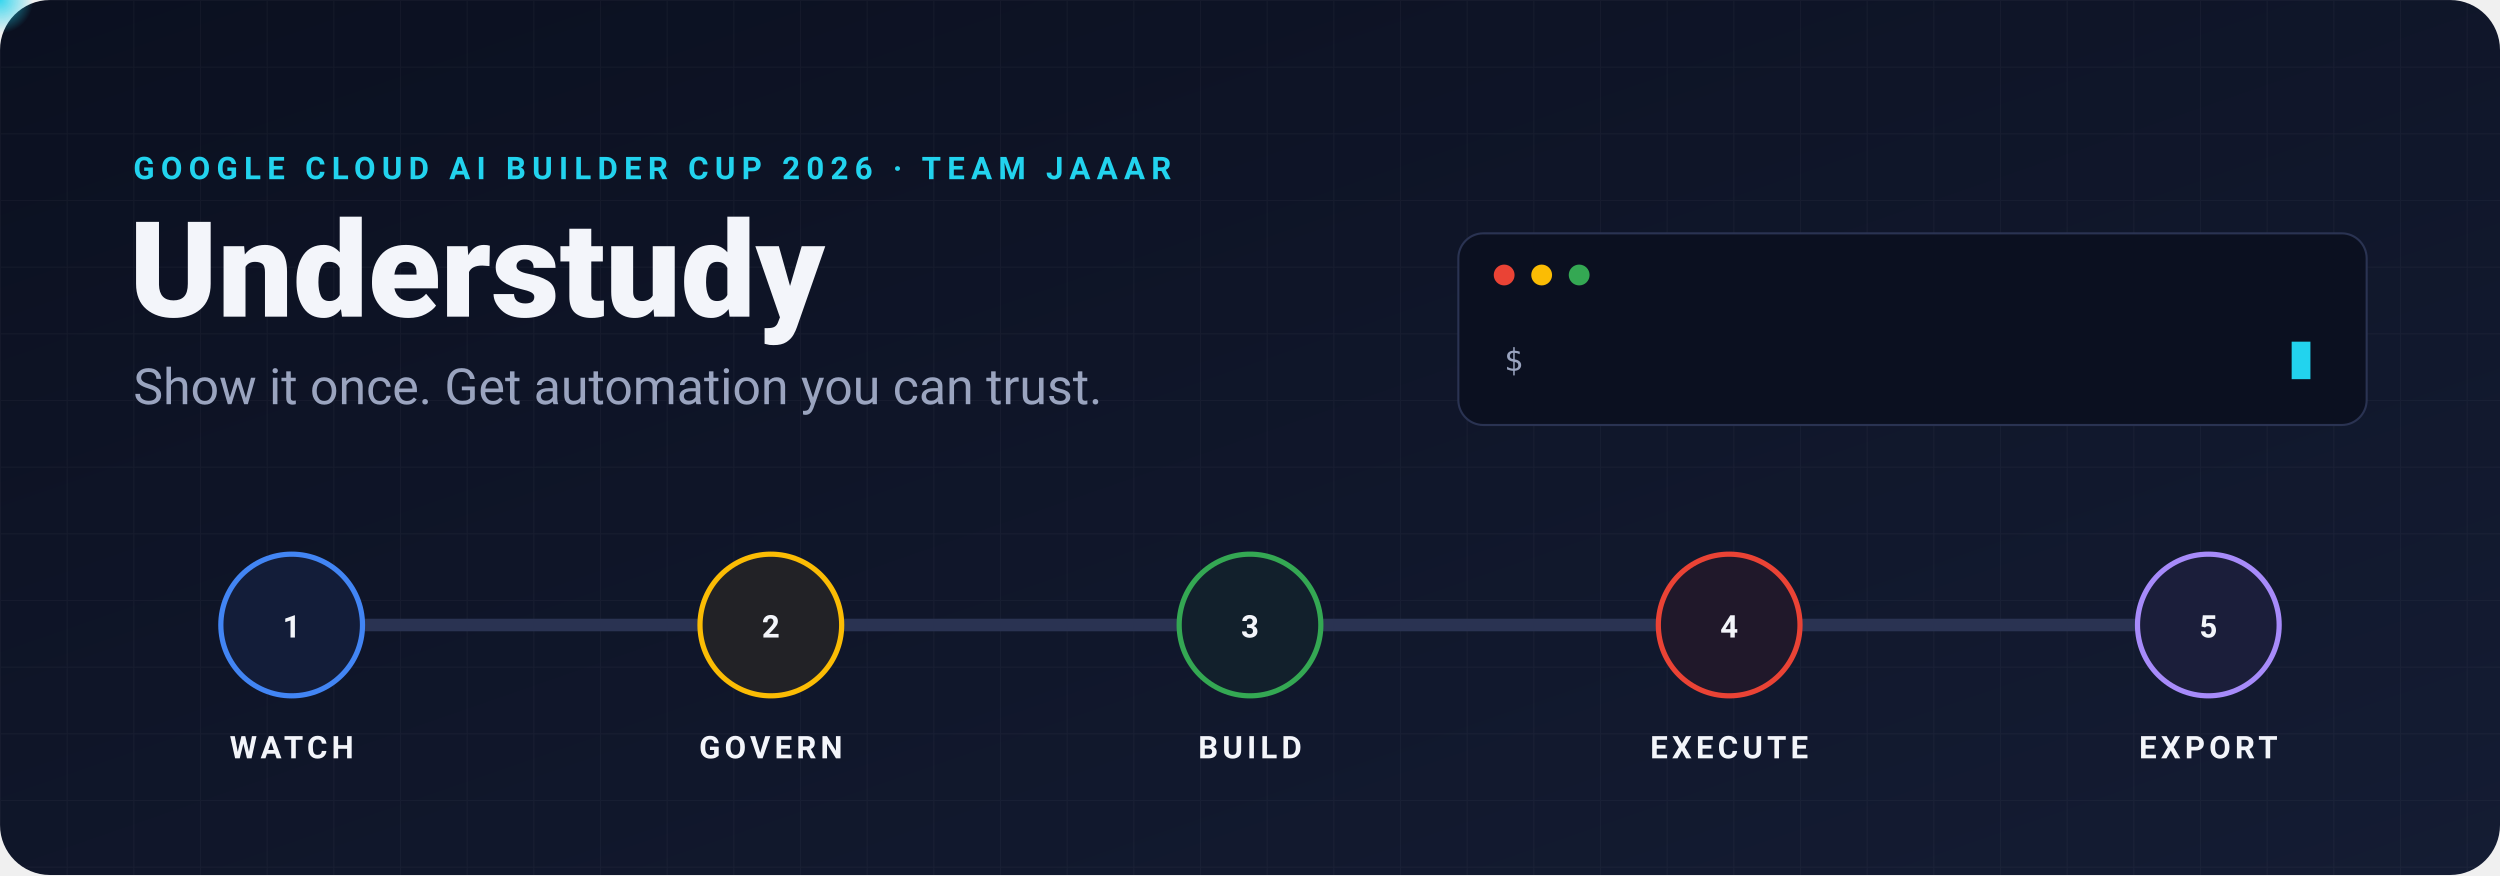
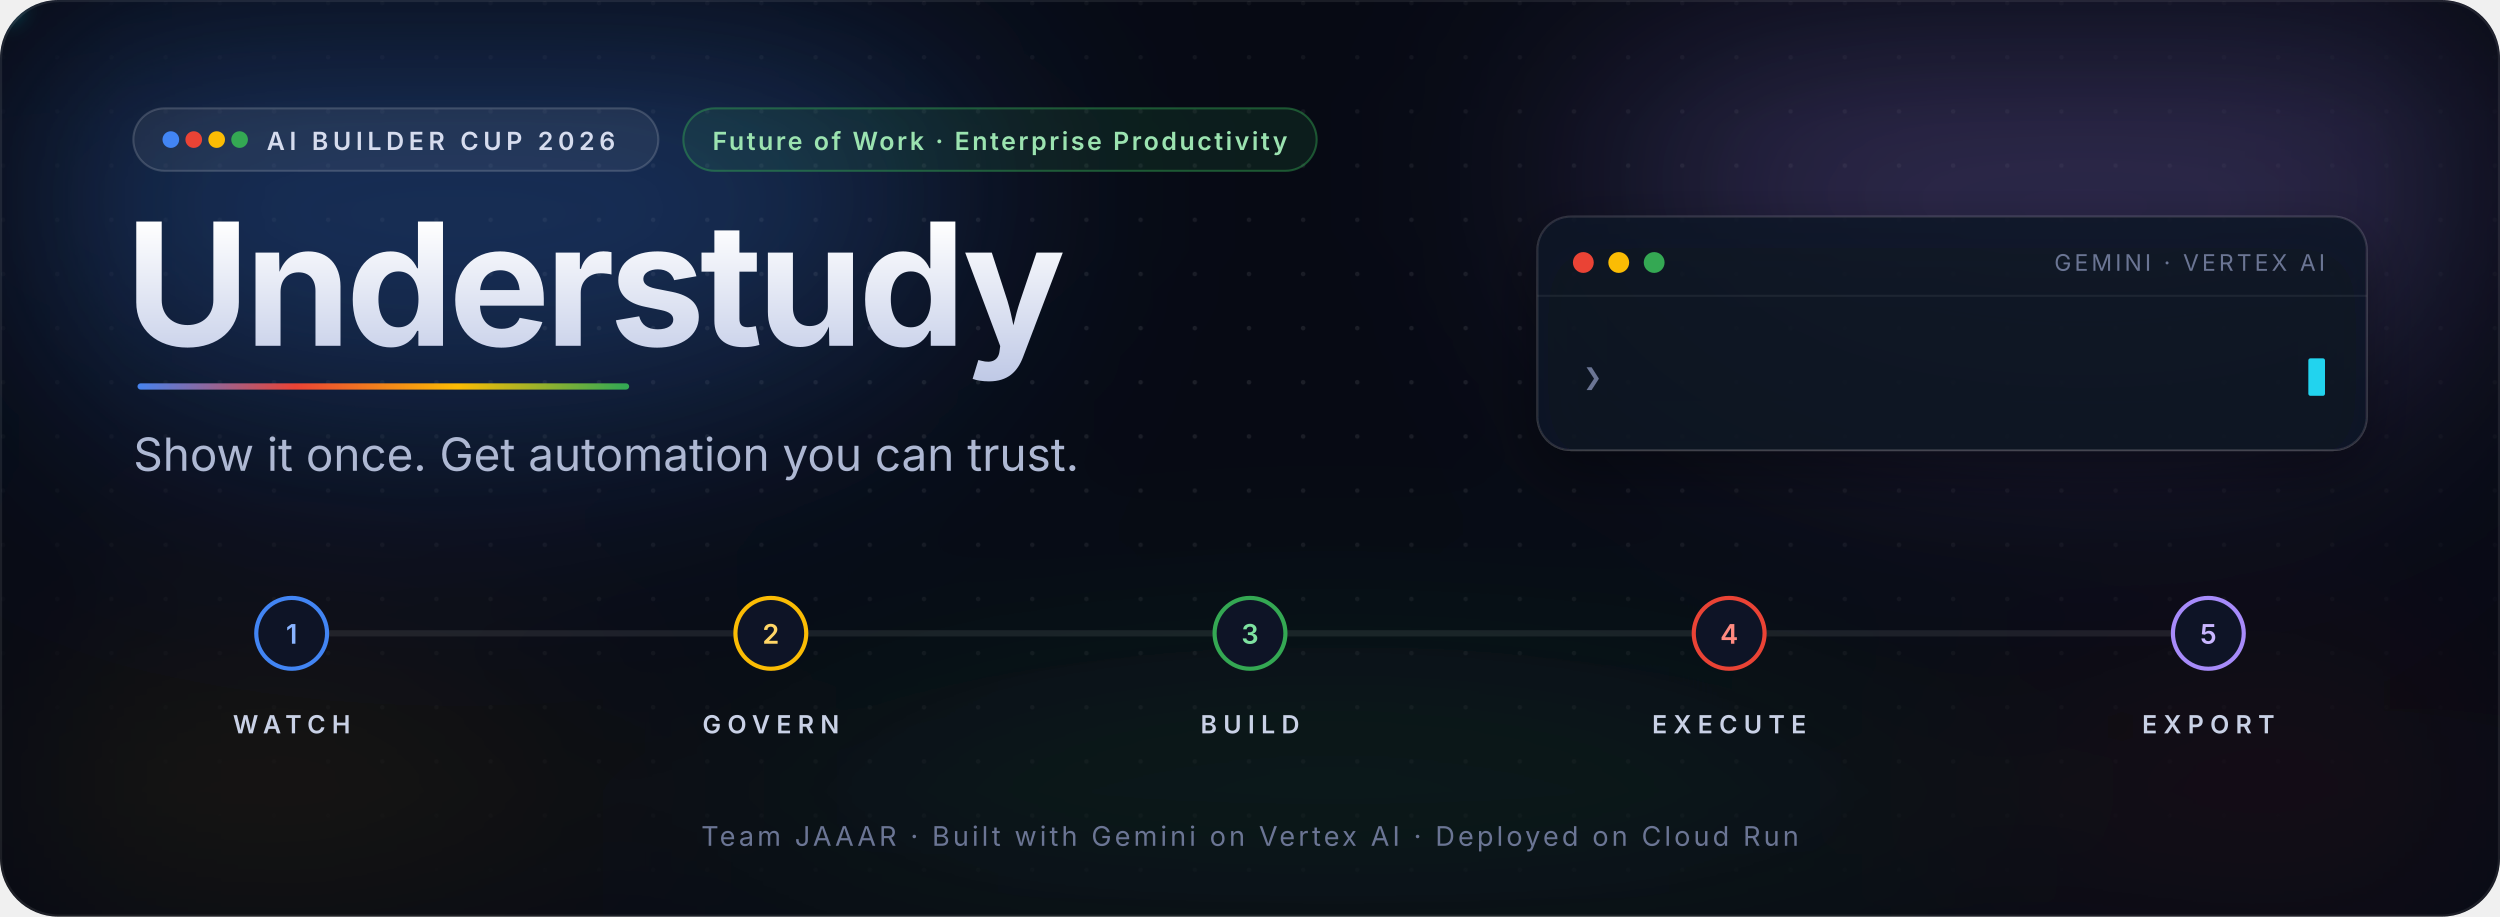
- <svg xmlns="http://www.w3.org/2000/svg" viewBox="0 0 1200 420" width="1200" height="420" role="img" aria-label="Understudy: Watch, Govern, Build, Execute, Export">
+ <svg xmlns="http://www.w3.org/2000/svg" viewBox="0 0 1200 440" width="1200" height="440" role="img" aria-label="Understudy - Google Cloud AI Builder Cup 2026, Future of Work and Enterprise Productivity. Watch, Govern, Build, Execute, Export.">
  <defs>
-     <linearGradient id="bg" x1="0" y1="0" x2="1" y2="1">
-       <stop offset="0" stop-color="#0B1020" />
-       <stop offset="1" stop-color="#141C33" />
+     <clipPath id="frame">
+       <rect width="1200" height="440" rx="28" />
+     </clipPath>
+     <filter id="blur" x="-50%" y="-50%" width="200%" height="200%">
+       <feGaussianBlur stdDeviation="64" />
+     </filter>
+     <filter id="soft" x="-50%" y="-50%" width="200%" height="200%">
+       <feGaussianBlur stdDeviation="5" />
+     </filter>
+     <filter id="card" x="-10%" y="-20%" width="120%" height="160%">
+       <feDropShadow dx="0" dy="10" stdDeviation="14" flood-color="#000" flood-opacity="0.45" />
+     </filter>
+     <linearGradient id="title" x1="0" y1="0" x2="0" y2="1">
+       <stop offset="0" stop-color="#FFFFFF" />
+       <stop offset="1" stop-color="#BFC9E6" />
+     </linearGradient>
+     <linearGradient id="g4" gradientUnits="userSpaceOnUse" x1="64" y1="0" x2="300" y2="0">
+       <stop offset="0" stop-color="#4285F4" />
+       <stop offset="0.33" stop-color="#EA4335" />
+       <stop offset="0.66" stop-color="#FBBC04" />
+       <stop offset="1" stop-color="#34A853" />
    </linearGradient>
    <linearGradient id="track" gradientUnits="userSpaceOnUse" x1="140" y1="0" x2="1060" y2="0">
      <stop offset="0" stop-color="#4285F4" />
      <stop offset="0.25" stop-color="#FBBC04" />
      <stop offset="0.5" stop-color="#34A853" />
      <stop offset="0.75" stop-color="#EA4335" />
      <stop offset="1" stop-color="#A78BFA" />
    </linearGradient>
-     <radialGradient id="glow">
-       <stop offset="0" stop-color="#22D3EE" stop-opacity="0.9" />
+     <radialGradient id="comet">
+       <stop offset="0" stop-color="#FFFFFF" />
+       <stop offset="0.35" stop-color="#22D3EE" stop-opacity="0.85" />
      <stop offset="1" stop-color="#22D3EE" stop-opacity="0" />
    </radialGradient>
-     <pattern id="grid" width="32" height="32" patternUnits="userSpaceOnUse">
-       <path d="M32 0H0V32" fill="none" stroke="#FFFFFF" stroke-opacity="0.035" />
+     <radialGradient id="fade" cx="50%" cy="40%" r="65%">
+       <stop offset="0" stop-color="#fff" />
+       <stop offset="1" stop-color="#fff" stop-opacity="0" />
+     </radialGradient>
+     <mask id="gridmask">
+       <rect width="1200" height="440" fill="url(#fade)" />
+     </mask>
+     <pattern id="dots" width="26" height="26" patternUnits="userSpaceOnUse">
+       <circle cx="1.5" cy="1.5" r="1.1" fill="#FFFFFF" fill-opacity="0.09" />
    </pattern>
    <style>
-       .t{font-family:-apple-system,BlinkMacSystemFont,'Segoe UI',Roboto,Helvetica,Arial,sans-serif}
-       .mono{font-family:ui-monospace,SFMono-Regular,Menlo,Consolas,monospace}
-       .node{fill-opacity:.08;animation:pulse 10s infinite both}
-       .n1{animation-delay:0s}.n2{animation-delay:2.1s}.n3{animation-delay:4.25s}.n4{animation-delay:6.4s}.n5{animation-delay:8.5s}
-       @keyframes pulse{0%,100%{fill-opacity:.08}3%,14%{fill-opacity:.6}20%{fill-opacity:.08}}
+       .sans{font-family:Inter,-apple-system,BlinkMacSystemFont,'Segoe UI',Roboto,Helvetica,Arial,sans-serif}
+       .mono{font-family:'JetBrains Mono',ui-monospace,SFMono-Regular,Menlo,Consolas,monospace}
+       .a1{animation:d1 18s ease-in-out infinite alternate}
+       .a2{animation:d2 22s ease-in-out infinite alternate}
+       .a3{animation:d3 26s ease-in-out infinite alternate}
+       @keyframes d1{to{transform:translate(140px,40px)}}
+       @keyframes d2{to{transform:translate(-160px,-30px)}}
+       @keyframes d3{to{transform:translate(90px,-40px)}}
+       .rise{animation:rise 1.3s cubic-bezier(.2,.7,.2,1) both}
+       .r2{animation-delay:.15s}.r3{animation-delay:.3s}.r4{animation-delay:.45s}.r5{animation-delay:.6s}
+       @keyframes rise{from{opacity:0;transform:translateY(14px)}to{opacity:1;transform:translateY(0)}}
+       .halo{fill-opacity:0;animation:halo 10s infinite both}
+       .h1{animation-delay:0s}.h2{animation-delay:2.1s}.h3{animation-delay:4.25s}.h4{animation-delay:6.4s}.h5{animation-delay:8.5s}
+       @keyframes halo{0%,100%{fill-opacity:0}3%,14%{fill-opacity:.35}20%{fill-opacity:0}}
      .log{opacity:0;animation:show 10s infinite both}
      .l1{animation-delay:0s}.l2{animation-delay:2.1s}.l3{animation-delay:4.25s}.l4{animation-delay:6.4s}.l5{animation-delay:8.5s}
      @keyframes show{0%{opacity:0}2%,19%{opacity:1}21%,100%{opacity:0}}
      .cursor{animation:blink 1s steps(1) infinite}
      @keyframes blink{50%{opacity:0}}
+       @media (prefers-reduced-motion: reduce){.a1,.a2,.a3,.rise,.cursor{animation:none}.halo{animation:none}.log{animation:none}.l1{opacity:1}}
    </style>
  </defs>
-   <rect width="1200" height="420" rx="24" fill="url(#bg)" />
-   <rect width="1200" height="420" rx="24" fill="url(#grid)" />
-   <text x="64" y="86" class="t" font-size="15" font-weight="700" letter-spacing="3" fill="#22D3EE">GOOGLE CLOUD AI BUILDER CUP 2026 · TEAM JAAAR</text>
-   <text x="62" y="152" class="t" font-size="64" font-weight="800" fill="#F3F5FA">Understudy</text>
-   <text x="64" y="194" class="t" font-size="24" fill="#9AA4BF">Show it once. Get automation you can trust.</text>
-   <path id="p" d="M140 300 H1060" stroke="#2A3352" stroke-width="6" stroke-linecap="round" />
-   <path d="M140 300 H1060" stroke="url(#track)" stroke-width="6" stroke-linecap="round" stroke-dasharray="920" stroke-dashoffset="920">
-     <animate attributeName="stroke-dashoffset" values="920;0;0;920" keyTimes="0;0.85;0.97;1" dur="10s" repeatCount="indefinite" />
-   </path>
-   <g class="t" font-size="15" font-weight="700" text-anchor="middle">
-     <circle cx="140" cy="300" r="34" fill="#0F1529" />
-     <circle class="node n1" cx="140" cy="300" r="34" fill="#4285F4" stroke="#4285F4" stroke-width="2.5" />
-     <text x="140" y="306" fill="#F3F5FA">1</text>
-     <text x="140" y="364" fill="#F3F5FA" letter-spacing="2">WATCH</text>
-     <circle cx="370" cy="300" r="34" fill="#0F1529" />
-     <circle class="node n2" cx="370" cy="300" r="34" fill="#FBBC04" stroke="#FBBC04" stroke-width="2.5" />
-     <text x="370" y="306" fill="#F3F5FA">2</text>
-     <text x="370" y="364" fill="#F3F5FA" letter-spacing="2">GOVERN</text>
-     <circle cx="600" cy="300" r="34" fill="#0F1529" />
-     <circle class="node n3" cx="600" cy="300" r="34" fill="#34A853" stroke="#34A853" stroke-width="2.5" />
-     <text x="600" y="306" fill="#F3F5FA">3</text>
-     <text x="600" y="364" fill="#F3F5FA" letter-spacing="2">BUILD</text>
-     <circle cx="830" cy="300" r="34" fill="#0F1529" />
-     <circle class="node n4" cx="830" cy="300" r="34" fill="#EA4335" stroke="#EA4335" stroke-width="2.5" />
-     <text x="830" y="306" fill="#F3F5FA">4</text>
-     <text x="830" y="364" fill="#F3F5FA" letter-spacing="2">EXECUTE</text>
-     <circle cx="1060" cy="300" r="34" fill="#0F1529" />
-     <circle class="node n5" cx="1060" cy="300" r="34" fill="#A78BFA" stroke="#A78BFA" stroke-width="2.5" />
-     <text x="1060" y="306" fill="#F3F5FA">5</text>
-     <text x="1060" y="364" fill="#F3F5FA" letter-spacing="2">EXPORT</text>
-   </g>
-   <circle r="16" fill="url(#glow)">
-     <animateMotion dur="10s" repeatCount="indefinite" keyPoints="0;1;1" keyTimes="0;0.85;1" calcMode="linear" path="M140 300 H1060" />
-   </circle>
-   <rect x="700" y="112" width="436" height="92" rx="12" fill="#0B1020" stroke="#2A3352" />
-   <circle cx="722" cy="132" r="5" fill="#EA4335" />
-   <circle cx="740" cy="132" r="5" fill="#FBBC04" />
-   <circle cx="758" cy="132" r="5" fill="#34A853" />
-   <g class="mono" font-size="15">
-     <text x="722" y="178" fill="#9AA4BF">$</text>
-     <text class="log l1" x="742" y="178" fill="#4285F4">WATCH  5 steps · 4/4 on live page</text>
-     <text class="log l2" x="742" y="178" fill="#FBBC04">GOVERN 7,500 &gt; 5,000 · BLOCKED</text>
-     <text class="log l3" x="742" y="178" fill="#34A853">BUILD  locators proven · 2 loads</text>
-     <text class="log l4" x="742" y="178" fill="#EA4335">STEP 1-5 OK · COMPLETE in 3.5 s</text>
-     <text class="log l5" x="742" y="178" fill="#A78BFA">EXPORT ✓ ledger TRX-1002 · .zip</text>
-     <rect class="cursor" x="1100" y="164" width="9" height="18" fill="#22D3EE" />
+   <g clip-path="url(#frame)">
+     <rect width="1200" height="440" fill="#070A14" />
+     <g filter="url(#blur)" opacity="0.8">
+       <ellipse class="a1" cx="220" cy="90" rx="240" ry="110" fill="#4285F4" fill-opacity="0.40" />
+       <ellipse class="a2" cx="1000" cy="80" rx="230" ry="110" fill="#A78BFA" fill-opacity="0.32" />
+       <ellipse class="a3" cx="640" cy="440" rx="320" ry="100" fill="#34A853" fill-opacity="0.22" />
+       <ellipse class="a2" cx="120" cy="420" rx="170" ry="80" fill="#FBBC04" fill-opacity="0.14" />
+       <ellipse class="a1" cx="1120" cy="420" rx="170" ry="80" fill="#EA4335" fill-opacity="0.14" />
+     </g>
+     <rect width="1200" height="440" fill="url(#dots)" mask="url(#gridmask)" />
+     <g class="sans rise">
+       <rect x="64" y="52" width="252" height="30" rx="15" fill="#FFFFFF" fill-opacity="0.06" stroke="#FFFFFF" stroke-opacity="0.16" />
+       <g transform="translate(82 67)">
+         <circle cx="0" cy="0" r="4" fill="#4285F4" />
+         <circle cx="11" cy="0" r="4" fill="#EA4335" />
+         <circle cx="22" cy="0" r="4" fill="#FBBC04" />
+         <circle cx="33" cy="0" r="4" fill="#34A853" />
+       </g>
+       <text x="128" y="72" font-size="12" font-weight="600" letter-spacing="2.2" fill="#D6DCEE">AI BUILDER CUP 2026</text>
+       <rect x="328" y="52" width="304" height="30" rx="15" fill="#34A853" fill-opacity="0.12" stroke="#34A853" stroke-opacity="0.45" />
+       <text x="480" y="72" text-anchor="middle" font-size="12" font-weight="600" letter-spacing="1.2" fill="#9BE3B0">Future of Work · Enterprise Productivity</text>
+     </g>
+     <g class="sans rise r2">
+       <text x="60" y="166" font-size="82" font-weight="700" letter-spacing="-2.5" fill="url(#title)">Understudy</text>
+       <rect x="66" y="184" width="236" height="3" rx="1.5" fill="url(#g4)" />
+     </g>
+     <g class="sans rise r3">
+       <text x="64" y="226" font-size="22" fill="#AEB8D3">Show it once. Get automation you can trust.</text>
+     </g>
+     <g class="rise r4">
+       <rect x="738" y="104" width="398" height="112" rx="16" fill="#0E1426" fill-opacity="0.85" stroke="#FFFFFF" stroke-opacity="0.12" filter="url(#card)" />
+       <circle cx="760" cy="126" r="5" fill="#EA4335" />
+       <circle cx="777" cy="126" r="5" fill="#FBBC04" />
+       <circle cx="794" cy="126" r="5" fill="#34A853" />
+       <text x="1116" y="130" text-anchor="end" class="sans" font-size="11" letter-spacing="1.5" fill="#6B7594">GEMINI · VERTEX AI</text>
+       <path d="M738 142 H1136" stroke="#FFFFFF" stroke-opacity="0.06" />
+       <g class="mono" font-size="15">
+         <text x="760" y="186" fill="#6B7594">❯</text>
+         <text class="log l1" x="780" y="186" fill="#8AB4FF">watch   5 steps · 4/4 on live page</text>
+         <text class="log l2" x="780" y="186" fill="#FFD666">govern  7,500 &gt; 5,000 · blocked</text>
+         <text class="log l3" x="780" y="186" fill="#7EE2A0">build   locators proven on 2 loads</text>
+         <text class="log l4" x="780" y="186" fill="#FF8A80">execute STEP 1-5 OK · 3.5 s</text>
+         <text class="log l5" x="780" y="186" fill="#C9B6FF">export  ledger TRX-1002 ✓ · .zip</text>
+         <rect class="cursor" x="1108" y="172" width="8" height="18" rx="1" fill="#22D3EE" />
+       </g>
+     </g>
+     <g class="rise r5">
+       <path d="M140 304 H1060" stroke="#FFFFFF" stroke-opacity="0.08" stroke-width="3" stroke-linecap="round" />
+       <path d="M140 304 H1060" stroke="url(#track)" stroke-width="3" stroke-linecap="round" stroke-dasharray="920" stroke-dashoffset="920">
+         <animate attributeName="stroke-dashoffset" values="920;0;0;920" keyTimes="0;0.85;0.97;1" dur="10s" repeatCount="indefinite" />
+       </path>
+       <g class="sans" font-size="12" font-weight="600" text-anchor="middle" letter-spacing="3">
+         <circle class="halo h1" cx="140" cy="304" r="30" fill="#4285F4" />
+         <circle cx="140" cy="304" r="17" fill="#0E1426" stroke="#4285F4" stroke-width="2" />
+         <text x="140" y="309" font-size="13" letter-spacing="0" fill="#8AB4FF">1</text>
+         <text x="140" y="352" fill="#C9D1E6">WATCH</text>
+         <circle class="halo h2" cx="370" cy="304" r="30" fill="#FBBC04" />
+         <circle cx="370" cy="304" r="17" fill="#0E1426" stroke="#FBBC04" stroke-width="2" />
+         <text x="370" y="309" font-size="13" letter-spacing="0" fill="#FFD666">2</text>
+         <text x="370" y="352" fill="#C9D1E6">GOVERN</text>
+         <circle class="halo h3" cx="600" cy="304" r="30" fill="#34A853" />
+         <circle cx="600" cy="304" r="17" fill="#0E1426" stroke="#34A853" stroke-width="2" />
+         <text x="600" y="309" font-size="13" letter-spacing="0" fill="#7EE2A0">3</text>
+         <text x="600" y="352" fill="#C9D1E6">BUILD</text>
+         <circle class="halo h4" cx="830" cy="304" r="30" fill="#EA4335" />
+         <circle cx="830" cy="304" r="17" fill="#0E1426" stroke="#EA4335" stroke-width="2" />
+         <text x="830" y="309" font-size="13" letter-spacing="0" fill="#FF8A80">4</text>
+         <text x="830" y="352" fill="#C9D1E6">EXECUTE</text>
+         <circle class="halo h5" cx="1060" cy="304" r="30" fill="#A78BFA" />
+         <circle cx="1060" cy="304" r="17" fill="#0E1426" stroke="#A78BFA" stroke-width="2" />
+         <text x="1060" y="309" font-size="13" letter-spacing="0" fill="#C9B6FF">5</text>
+         <text x="1060" y="352" fill="#C9D1E6">EXPORT</text>
+       </g>
+       <circle r="12" fill="url(#comet)" filter="url(#soft)">
+         <animateMotion dur="10s" repeatCount="indefinite" keyPoints="0;1;1" keyTimes="0;0.85;1" calcMode="linear" path="M140 304 H1060" />
+         <animate attributeName="opacity" values="1;1;0;0" keyTimes="0;0.85;0.86;1" dur="10s" repeatCount="indefinite" />
+       </circle>
+       <text x="600" y="406" text-anchor="middle" class="sans" font-size="13" letter-spacing="1.5" fill="#6B7594">Team JAAAR  ·  Built with Gemini on Vertex AI  ·  Deployed on Cloud Run</text>
+     </g>
+     <rect x="0.5" y="0.5" width="1199" height="439" rx="28" fill="none" stroke="#FFFFFF" stroke-opacity="0.08" />
  </g>
</svg>
